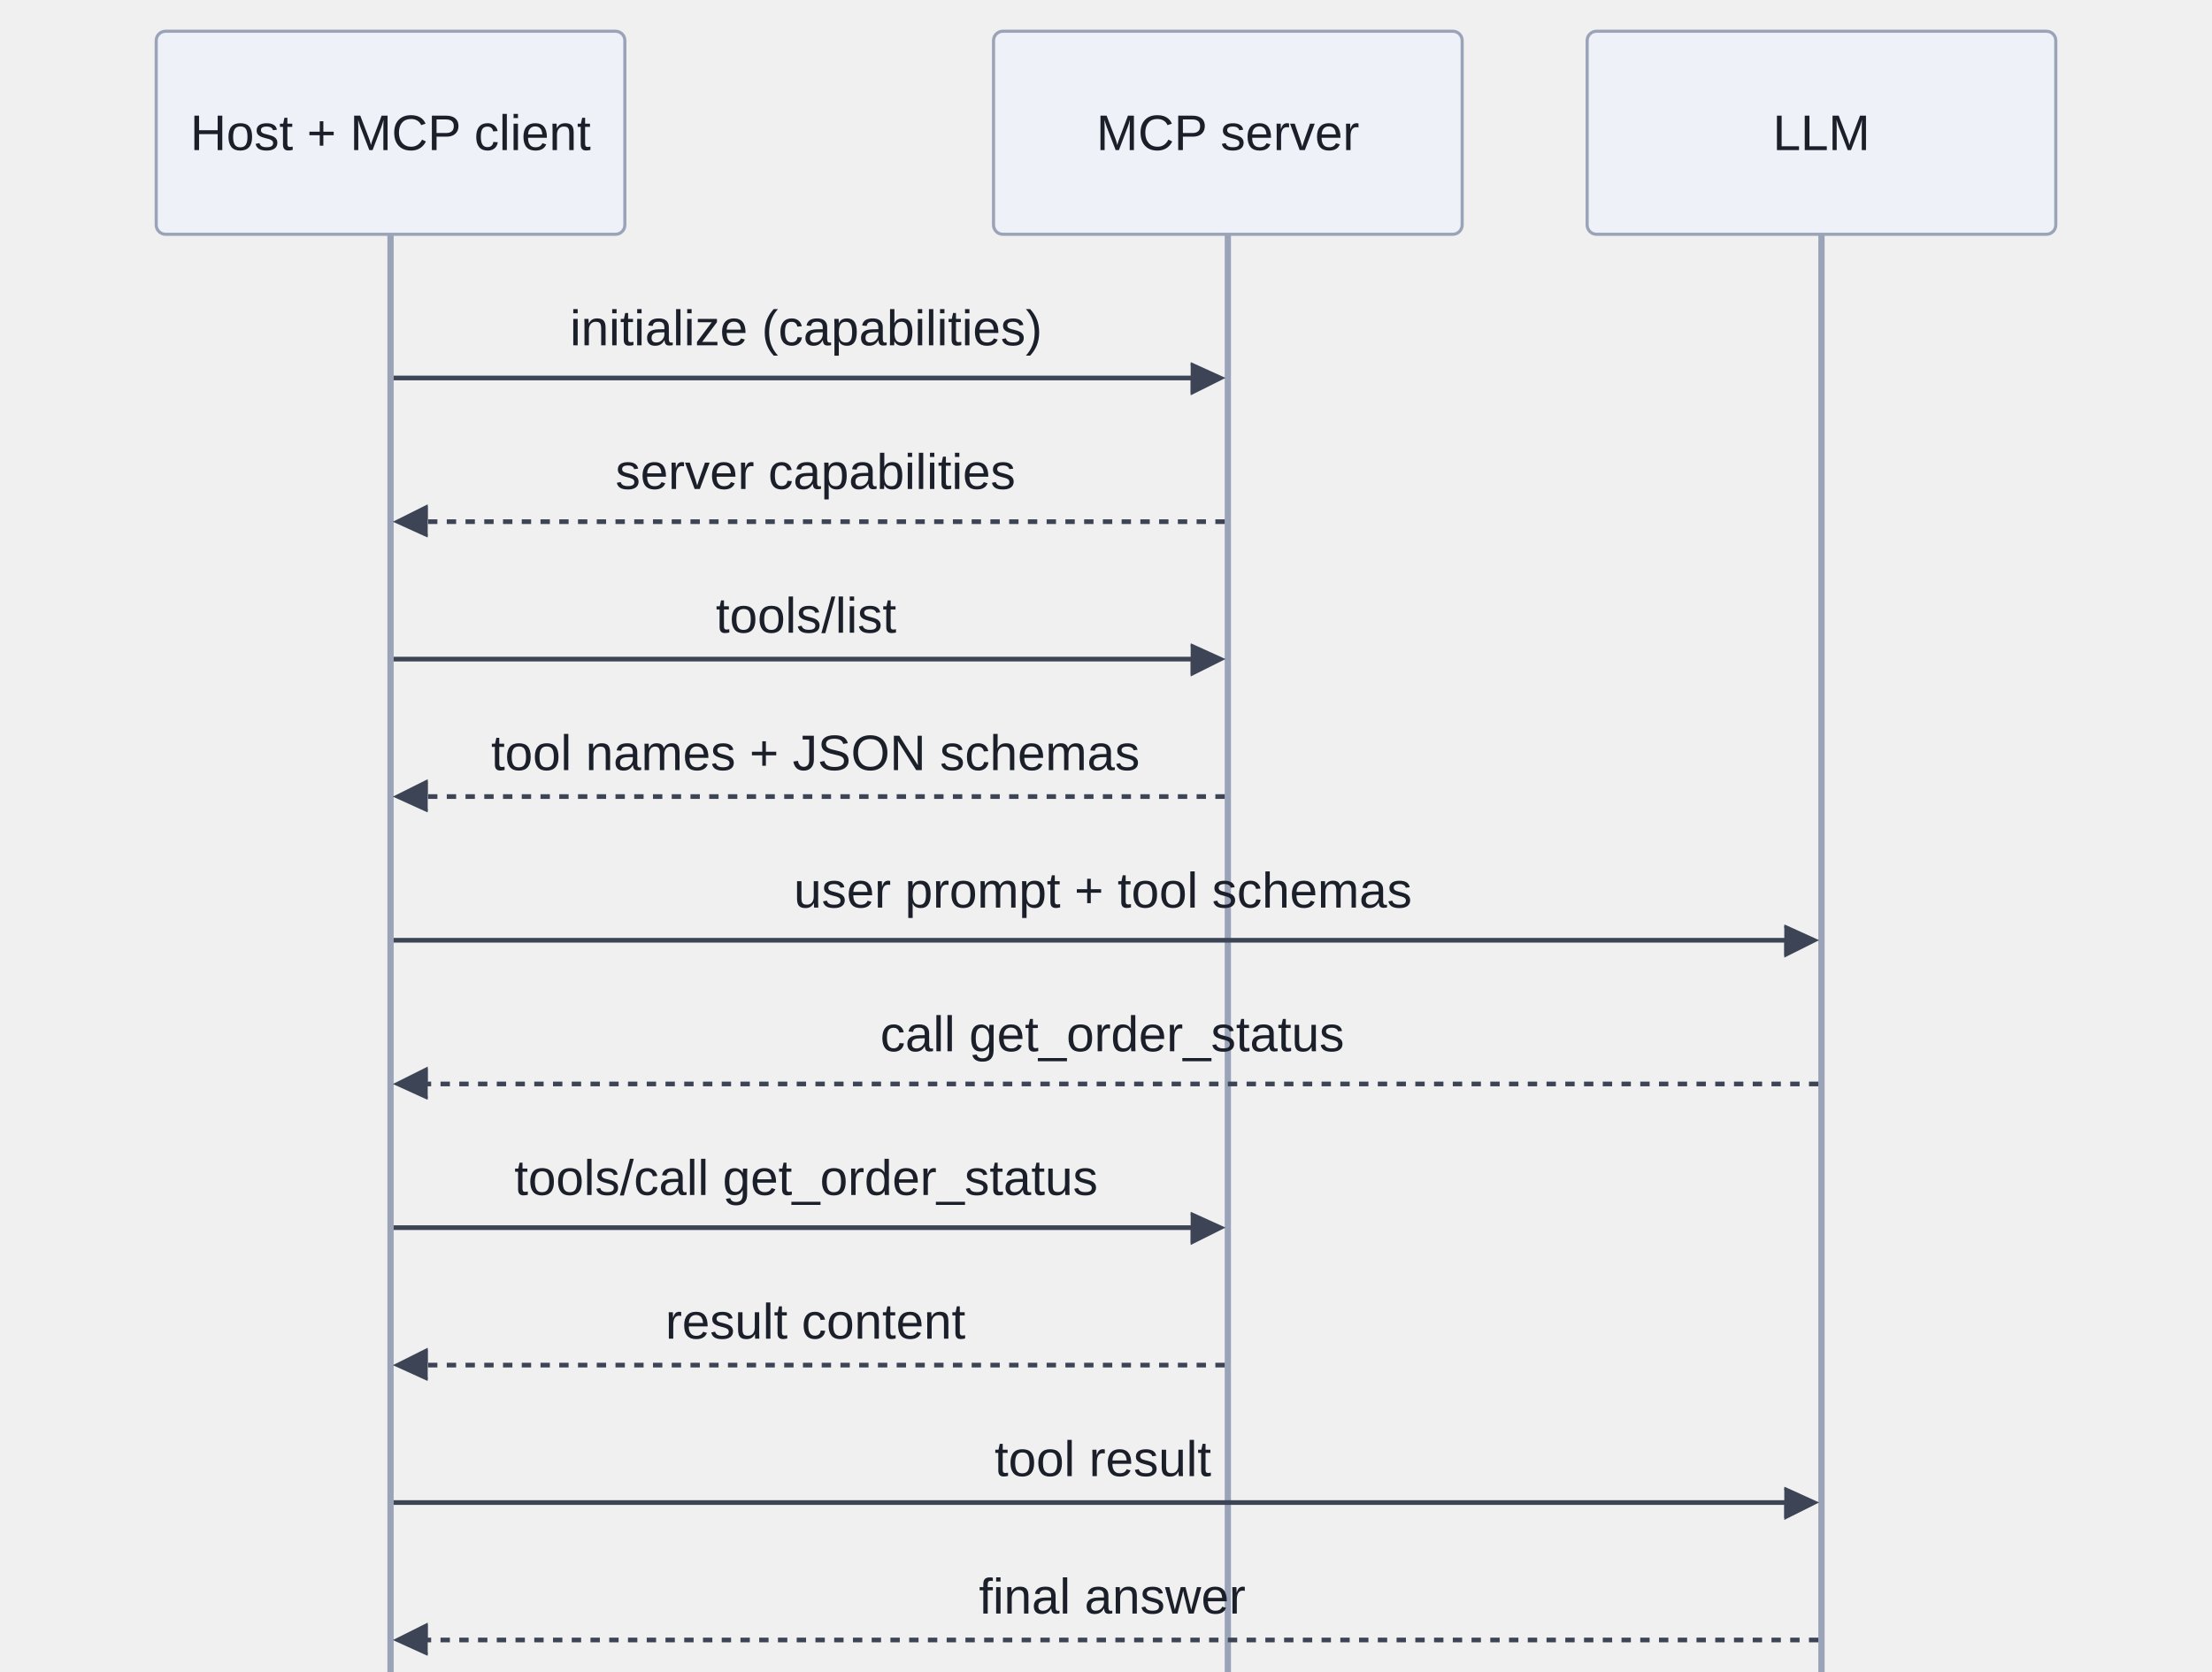
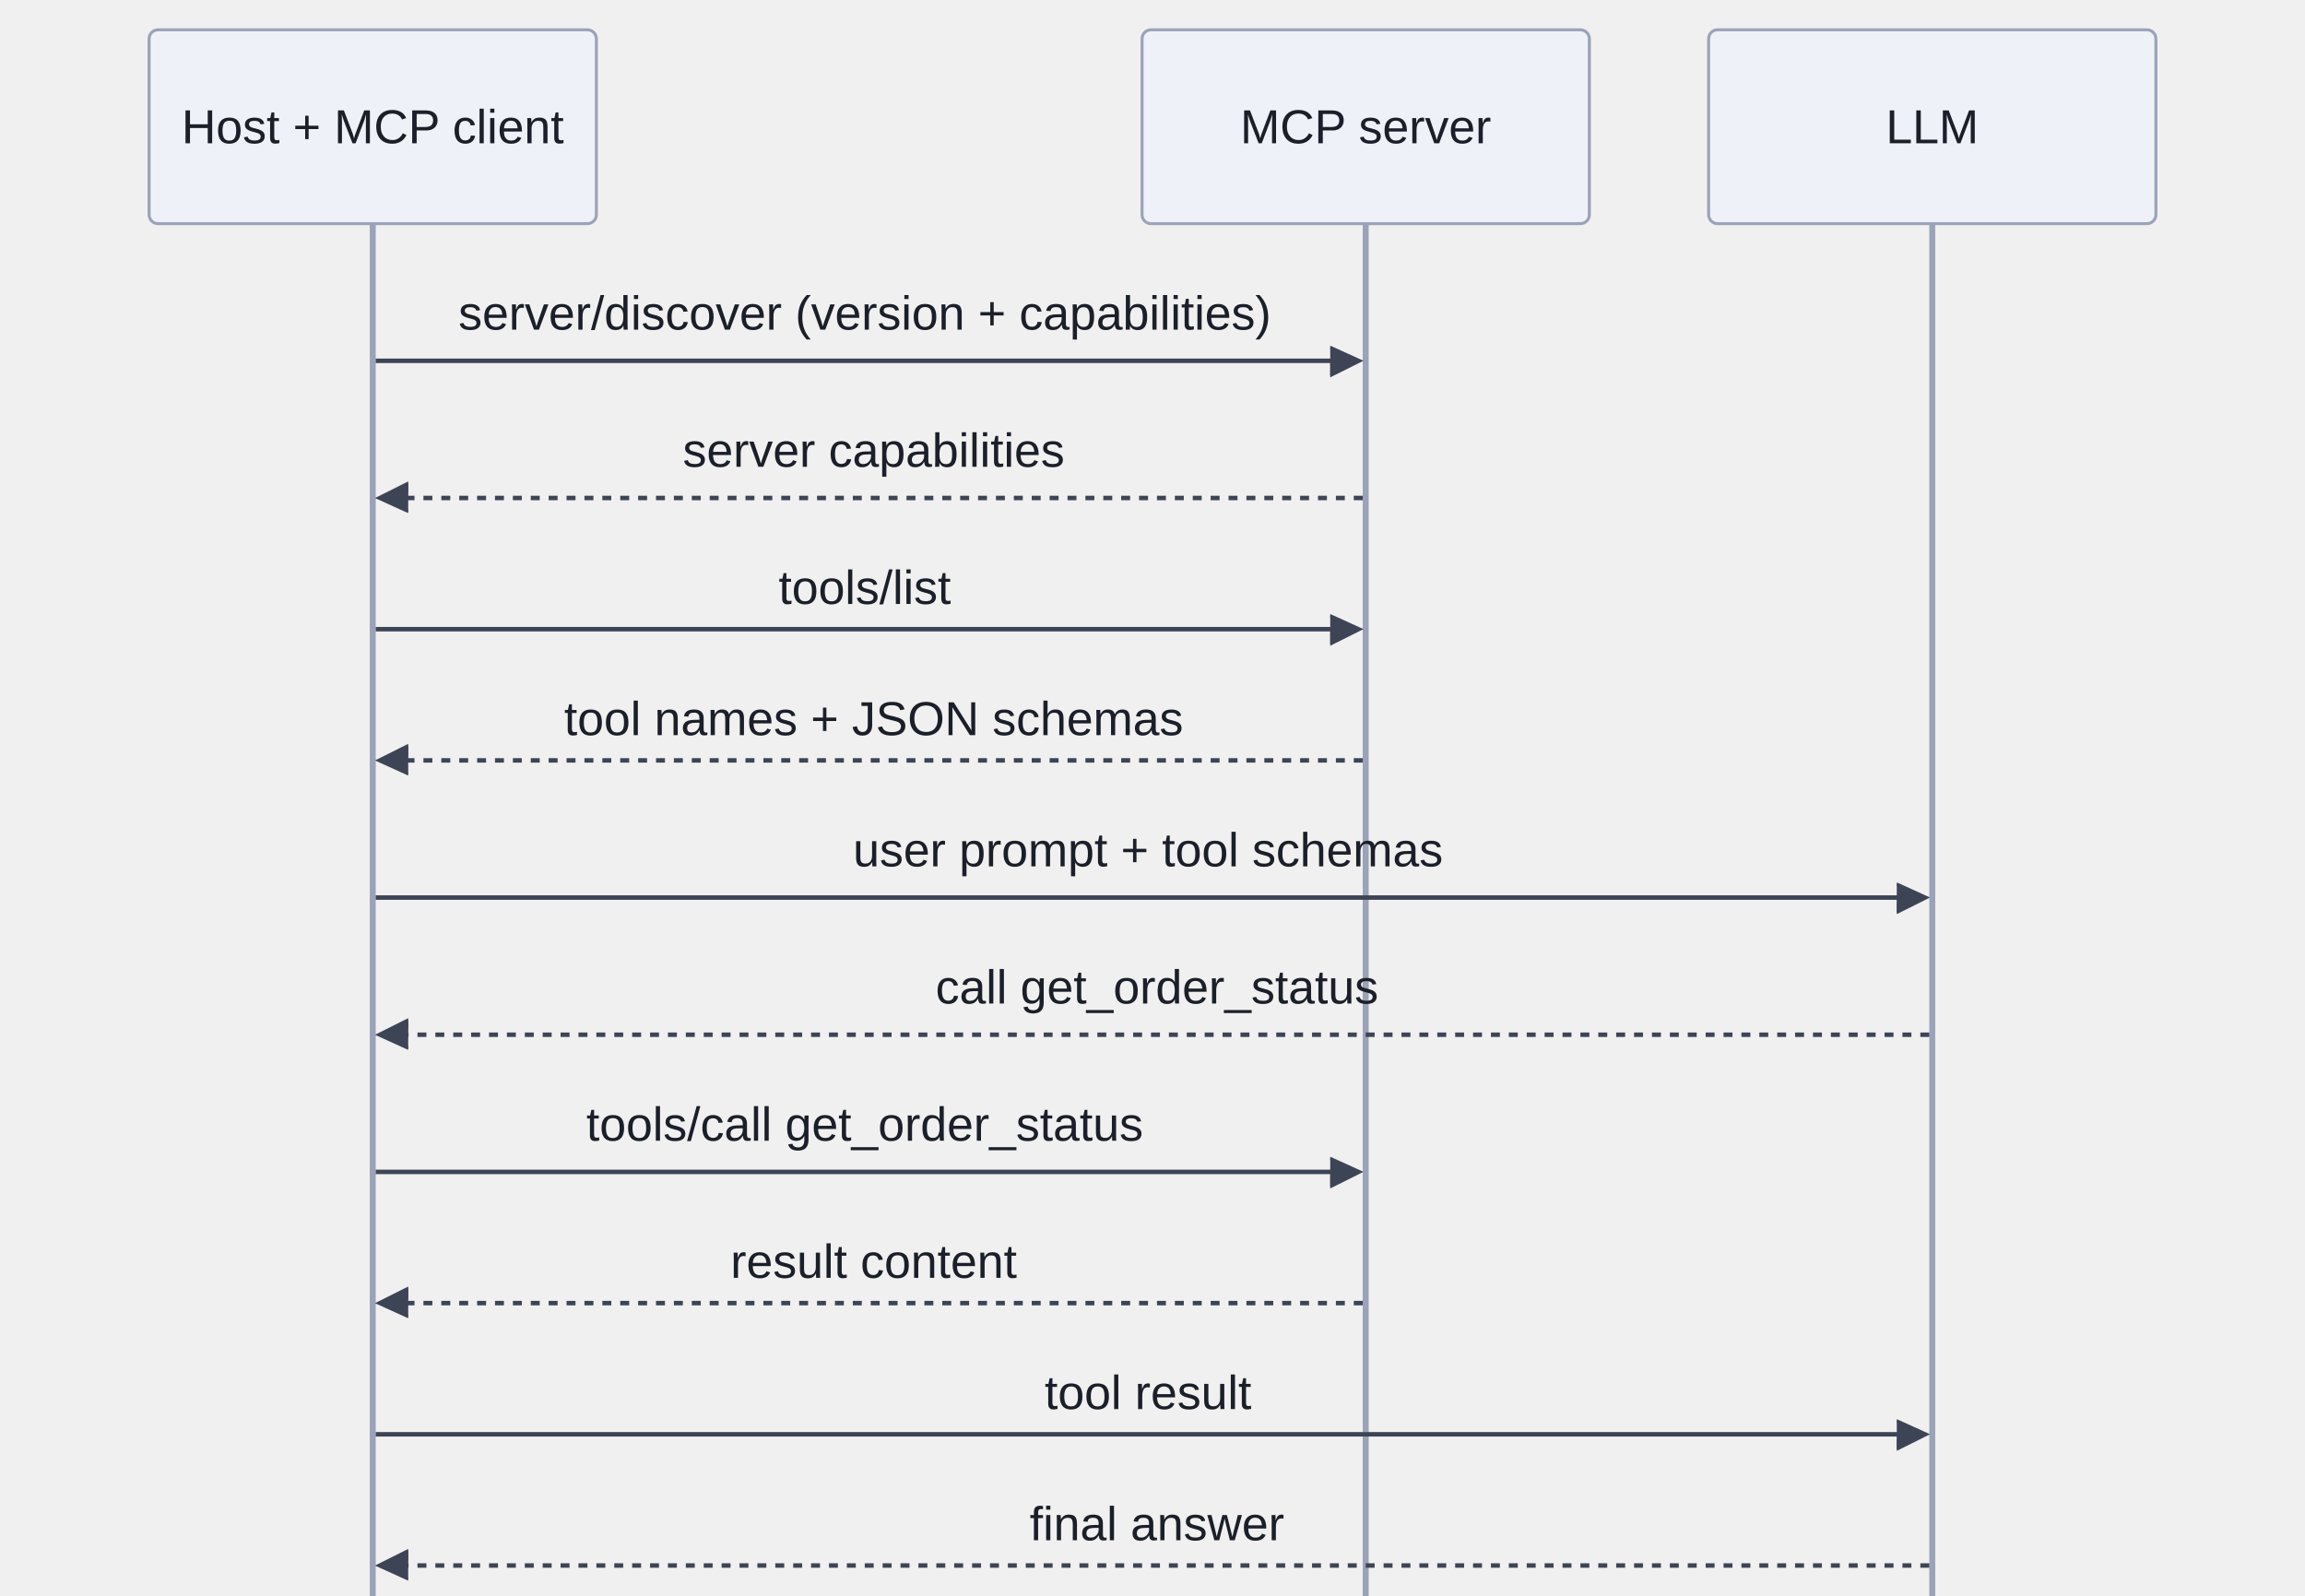
- <svg xmlns="http://www.w3.org/2000/svg" aria-hidden="true" focusable="false" id="dg-mcp-light" width="100%" style="max-width: 708px;" viewBox="-50 -10 708 535" role="graphics-document document" aria-roledescription="sequence">
+ <svg xmlns="http://www.w3.org/2000/svg" aria-hidden="true" focusable="false" id="dg-mcp-light" width="100%" style="max-width: 773px;" viewBox="-50 -10 773 535" role="graphics-document document" aria-roledescription="sequence">
  <g>
-     <line id="actor19" x1="533" y1="65" x2="533" y2="2000" class="actor-line 200" stroke-width="0.5px" stroke="#999" name="M" data-et="life-line" data-id="M" />
-     <g id="root-19" data-et="participant" data-type="participant" data-id="M">
-       <rect x="458" y="0" fill="#eaeaea" stroke="#666" width="150" height="65" name="M" rx="3" ry="3" class="actor actor-top" />
-       <text x="533" y="32.5" dominant-baseline="central" alignment-baseline="central" class="actor actor-box" style="text-anchor: middle; font-size: 16px; font-weight: 400;">
-         <tspan x="533" dy="0">LLM</tspan>
+     <line id="actor11" x1="598" y1="65" x2="598" y2="2000" class="actor-line 200" stroke-width="0.5px" stroke="#999" name="M" data-et="life-line" data-id="M" />
+     <g id="root-11" data-et="participant" data-type="participant" data-id="M">
+       <rect x="523" y="0" fill="#eaeaea" stroke="#666" width="150" height="65" name="M" rx="3" ry="3" class="actor actor-top" />
+       <text x="598" y="32.5" dominant-baseline="central" alignment-baseline="central" class="actor actor-box" style="text-anchor: middle; font-size: 16px; font-weight: 400;">
+         <tspan x="598" dy="0">LLM</tspan>
      </text>
    </g>
  </g>
  <g>
-     <line id="actor18" x1="343" y1="65" x2="343" y2="2000" class="actor-line 200" stroke-width="0.5px" stroke="#999" name="S" data-et="life-line" data-id="S" />
-     <g id="root-18" data-et="participant" data-type="participant" data-id="S">
-       <rect x="268" y="0" fill="#eaeaea" stroke="#666" width="150" height="65" name="S" rx="3" ry="3" class="actor actor-top" />
-       <text x="343" y="32.5" dominant-baseline="central" alignment-baseline="central" class="actor actor-box" style="text-anchor: middle; font-size: 16px; font-weight: 400;">
-         <tspan x="343" dy="0">MCP server</tspan>
+     <line id="actor10" x1="408" y1="65" x2="408" y2="2000" class="actor-line 200" stroke-width="0.5px" stroke="#999" name="S" data-et="life-line" data-id="S" />
+     <g id="root-10" data-et="participant" data-type="participant" data-id="S">
+       <rect x="333" y="0" fill="#eaeaea" stroke="#666" width="150" height="65" name="S" rx="3" ry="3" class="actor actor-top" />
+       <text x="408" y="32.5" dominant-baseline="central" alignment-baseline="central" class="actor actor-box" style="text-anchor: middle; font-size: 16px; font-weight: 400;">
+         <tspan x="408" dy="0">MCP server</tspan>
      </text>
    </g>
  </g>
  <g>
-     <line id="actor17" x1="75" y1="65" x2="75" y2="2000" class="actor-line 200" stroke-width="0.5px" stroke="#999" name="H" data-et="life-line" data-id="H" />
-     <g id="root-17" data-et="participant" data-type="participant" data-id="H">
+     <line id="actor9" x1="75" y1="65" x2="75" y2="2000" class="actor-line 200" stroke-width="0.5px" stroke="#999" name="H" data-et="life-line" data-id="H" />
+     <g id="root-9" data-et="participant" data-type="participant" data-id="H">
      <rect x="0" y="0" fill="#eaeaea" stroke="#666" width="150" height="65" name="H" rx="3" ry="3" class="actor actor-top" />
      <text x="75" y="32.5" dominant-baseline="central" alignment-baseline="central" class="actor actor-box" style="text-anchor: middle; font-size: 16px; font-weight: 400;">
        <tspan x="75" dy="0">Host + MCP client</tspan>
      </text>
    </g>
  </g>
  <style>#dg-mcp-light{font-family:Arial,Helvetica,'Liberation Sans',sans-serif;font-size:14px;fill:#1b1f29;}@keyframes edge-animation-frame{from{stroke-dashoffset:0;}}@keyframes dash{to{stroke-dashoffset:0;}}#dg-mcp-light .edge-animation-slow{stroke-dasharray:9,5!important;stroke-dashoffset:900;animation:dash 50s linear infinite;stroke-linecap:round;}#dg-mcp-light .edge-animation-fast{stroke-dasharray:9,5!important;stroke-dashoffset:900;animation:dash 20s linear infinite;stroke-linecap:round;}#dg-mcp-light .error-icon{fill:#f8f9fb;}#dg-mcp-light .error-text{fill:#1b1f29;stroke:#1b1f29;}#dg-mcp-light .edge-thickness-normal{stroke-width:1px;}#dg-mcp-light .edge-thickness-thick{stroke-width:3.5px;}#dg-mcp-light .edge-pattern-solid{stroke-dasharray:0;}#dg-mcp-light .edge-thickness-invisible{stroke-width:0;fill:none;}#dg-mcp-light .edge-pattern-dashed{stroke-dasharray:3;}#dg-mcp-light .edge-pattern-dotted{stroke-dasharray:2;}#dg-mcp-light .marker{fill:#5f687c;stroke:#5f687c;}#dg-mcp-light .marker.cross{stroke:#5f687c;}#dg-mcp-light svg{font-family:Arial,Helvetica,'Liberation Sans',sans-serif;font-size:14px;}#dg-mcp-light p{margin:0;}#dg-mcp-light .actor{stroke:#9aa3b8;fill:#eef1f7;stroke-width:1;}#dg-mcp-light rect.actor.outer-path[data-look="neo"]{filter:drop-shadow( 1px 2px 2px rgba(185,185,185,1));}#dg-mcp-light rect.note[data-look="neo"]{stroke:#d9c27a;fill:#fff6d6;filter:drop-shadow( 1px 2px 2px rgba(185,185,185,1));}#dg-mcp-light text.actor&gt;tspan{fill:#1b1f29;stroke:none;}#dg-mcp-light .actor-line{stroke:#9aa3b8;}#dg-mcp-light .innerArc{stroke-width:1.5;stroke-dasharray:none;}#dg-mcp-light .messageLine0{stroke-width:1.5;stroke-dasharray:none;stroke:#3d4455;}#dg-mcp-light .messageLine1{stroke-width:1.5;stroke-dasharray:2,2;stroke:#3d4455;}#dg-mcp-light [id$="-arrowhead"] path{fill:#3d4455;stroke:#3d4455;}#dg-mcp-light .sequenceNumber{fill:#ffffff;}#dg-mcp-light [id$="-sequencenumber"]{fill:#3d4455;}#dg-mcp-light [id$="-crosshead"] path{fill:#3d4455;stroke:#3d4455;}#dg-mcp-light .messageText{fill:#1b1f29;stroke:none;}#dg-mcp-light .labelBox{stroke:#9aa3b8;fill:#eef1f7;filter:none;}#dg-mcp-light .labelText,#dg-mcp-light .labelText&gt;tspan{fill:#1b1f29;stroke:none;}#dg-mcp-light .loopText,#dg-mcp-light .loopText&gt;tspan{fill:#1b1f29;stroke:none;}#dg-mcp-light .sectionTitle,#dg-mcp-light .sectionTitle&gt;tspan{fill:#1b1f29;stroke:none;}#dg-mcp-light .loopLine{stroke-width:2px;stroke-dasharray:2,2;stroke:#9aa3b8;fill:#9aa3b8;}#dg-mcp-light .note{stroke:#d9c27a;fill:#fff6d6;}#dg-mcp-light .noteText,#dg-mcp-light .noteText&gt;tspan{fill:#4a3f12;stroke:none;font-weight:normal;}#dg-mcp-light .activation0{fill:#e2e7f1;stroke:#9aa3b8;}#dg-mcp-light .activation1{fill:#e2e7f1;stroke:#9aa3b8;}#dg-mcp-light .activation2{fill:#e2e7f1;stroke:#9aa3b8;}#dg-mcp-light .actorPopupMenu{position:absolute;}#dg-mcp-light .actorPopupMenuPanel{position:absolute;fill:#eef1f7;box-shadow:0px 8px 16px 0px rgba(0,0,0,0.2);filter:drop-shadow(3px 5px 2px rgb(0 0 0 / 0.4));}#dg-mcp-light .actor-man circle,#dg-mcp-light line{fill:#eef1f7;stroke-width:2px;}#dg-mcp-light g rect.rect{filter:drop-shadow( 1px 2px 2px rgba(185,185,185,1));stroke:#9aa3b8;}#dg-mcp-light .node .neo-node{stroke:#9aa3b8;}#dg-mcp-light [data-look="neo"].node rect,#dg-mcp-light [data-look="neo"].cluster rect,#dg-mcp-light [data-look="neo"].node polygon{stroke:url(#dg-mcp-light-gradient);filter:drop-shadow( 1px 2px 2px rgba(185,185,185,1));}#dg-mcp-light [data-look="neo"].swimlane.cluster rect{filter:none;}#dg-mcp-light [data-look="neo"].node path{stroke:url(#dg-mcp-light-gradient);stroke-width:1px;}#dg-mcp-light [data-look="neo"].node .outer-path{filter:drop-shadow( 1px 2px 2px rgba(185,185,185,1));}#dg-mcp-light [data-look="neo"].node .neo-line path{stroke:#9aa3b8;filter:none;}#dg-mcp-light [data-look="neo"].node circle{stroke:url(#dg-mcp-light-gradient);filter:drop-shadow( 1px 2px 2px rgba(185,185,185,1));}#dg-mcp-light [data-look="neo"].node circle .state-start{fill:#000000;}#dg-mcp-light [data-look="neo"].icon-shape .icon{fill:url(#dg-mcp-light-gradient);filter:drop-shadow( 1px 2px 2px rgba(185,185,185,1));}#dg-mcp-light [data-look="neo"].icon-shape .icon-neo path{stroke:url(#dg-mcp-light-gradient);filter:drop-shadow( 1px 2px 2px rgba(185,185,185,1));}#dg-mcp-light :root{--mermaid-font-family:"trebuchet ms",verdana,arial,sans-serif;}</style>
  <g />
  <defs>
    <symbol id="dg-mcp-light-computer" width="24" height="24">
      <path transform="scale(.5)" d="M2 2v13h20v-13h-20zm18 11h-16v-9h16v9zm-10.228 6l.466-1h3.524l.467 1h-4.457zm14.228 3h-24l2-6h2.104l-1.33 4h18.45l-1.297-4h2.073l2 6zm-5-10h-14v-7h14v7z" />
    </symbol>
  </defs>
  <defs>
    <symbol id="dg-mcp-light-database" fill-rule="evenodd" clip-rule="evenodd">
      <path transform="scale(.5)" d="M12.258.001l.256.004.255.005.253.008.251.01.249.012.247.015.246.016.242.019.241.02.239.023.236.024.233.027.231.028.229.031.225.032.223.034.22.036.217.038.214.04.211.041.208.043.205.045.201.046.198.048.194.05.191.051.187.053.183.054.18.056.175.057.172.059.168.06.163.061.16.063.155.064.15.066.074.033.073.033.071.034.07.034.069.035.068.035.067.035.066.035.064.036.064.036.062.036.06.036.06.037.058.037.058.037.055.038.055.038.053.038.052.038.051.039.05.039.048.039.047.039.045.04.044.04.043.04.041.04.04.041.039.041.037.041.036.041.034.041.033.042.032.042.03.042.029.042.027.042.026.043.024.043.023.043.021.043.02.043.018.044.017.043.015.044.013.044.012.044.011.045.009.044.007.045.006.045.004.045.002.045.001.045v17l-.001.045-.002.045-.004.045-.006.045-.007.045-.009.044-.011.045-.012.044-.013.044-.015.044-.017.043-.018.044-.02.043-.021.043-.023.043-.024.043-.026.043-.027.042-.029.042-.03.042-.032.042-.033.042-.034.041-.036.041-.037.041-.039.041-.04.041-.041.04-.043.04-.044.04-.045.04-.047.039-.048.039-.05.039-.051.039-.052.038-.053.038-.055.038-.055.038-.058.037-.058.037-.06.037-.06.036-.062.036-.064.036-.064.036-.066.035-.067.035-.068.035-.069.035-.07.034-.071.034-.073.033-.074.033-.15.066-.155.064-.16.063-.163.061-.168.06-.172.059-.175.057-.18.056-.183.054-.187.053-.191.051-.194.05-.198.048-.201.046-.205.045-.208.043-.211.041-.214.04-.217.038-.22.036-.223.034-.225.032-.229.031-.231.028-.233.027-.236.024-.239.023-.241.02-.242.019-.246.016-.247.015-.249.012-.251.01-.253.008-.255.005-.256.004-.258.001-.258-.001-.256-.004-.255-.005-.253-.008-.251-.01-.249-.012-.247-.015-.245-.016-.243-.019-.241-.02-.238-.023-.236-.024-.234-.027-.231-.028-.228-.031-.226-.032-.223-.034-.22-.036-.217-.038-.214-.04-.211-.041-.208-.043-.204-.045-.201-.046-.198-.048-.195-.05-.19-.051-.187-.053-.184-.054-.179-.056-.176-.057-.172-.059-.167-.06-.164-.061-.159-.063-.155-.064-.151-.066-.074-.033-.072-.033-.072-.034-.07-.034-.069-.035-.068-.035-.067-.035-.066-.035-.064-.036-.063-.036-.062-.036-.061-.036-.06-.037-.058-.037-.057-.037-.056-.038-.055-.038-.053-.038-.052-.038-.051-.039-.049-.039-.049-.039-.046-.039-.046-.04-.044-.04-.043-.04-.041-.04-.04-.041-.039-.041-.037-.041-.036-.041-.034-.041-.033-.042-.032-.042-.03-.042-.029-.042-.027-.042-.026-.043-.024-.043-.023-.043-.021-.043-.02-.043-.018-.044-.017-.043-.015-.044-.013-.044-.012-.044-.011-.045-.009-.044-.007-.045-.006-.045-.004-.045-.002-.045-.001-.045v-17l.001-.045.002-.045.004-.045.006-.045.007-.045.009-.044.011-.045.012-.044.013-.044.015-.044.017-.043.018-.044.02-.043.021-.043.023-.043.024-.043.026-.043.027-.042.029-.042.03-.042.032-.042.033-.042.034-.041.036-.041.037-.041.039-.041.04-.041.041-.04.043-.04.044-.04.046-.04.046-.039.049-.039.049-.039.051-.039.052-.038.053-.038.055-.038.056-.038.057-.037.058-.037.06-.037.061-.036.062-.036.063-.036.064-.036.066-.035.067-.035.068-.035.069-.035.07-.034.072-.034.072-.033.074-.033.151-.066.155-.064.159-.063.164-.061.167-.06.172-.059.176-.057.179-.056.184-.054.187-.053.19-.051.195-.05.198-.048.201-.046.204-.045.208-.043.211-.041.214-.04.217-.038.22-.036.223-.034.226-.032.228-.031.231-.028.234-.027.236-.024.238-.023.241-.02.243-.019.245-.016.247-.015.249-.012.251-.01.253-.008.255-.005.256-.004.258-.001.258.001zm-9.258 20.499v.01l.001.021.003.021.004.022.005.021.006.022.007.022.009.023.01.022.011.023.012.023.013.023.015.023.016.024.017.023.018.024.019.024.021.024.022.025.023.024.024.025.052.049.056.05.061.051.066.051.07.051.075.051.079.052.084.052.088.052.092.052.097.052.102.051.105.052.11.052.114.051.119.051.123.051.127.05.131.05.135.05.139.048.144.049.147.047.152.047.155.047.16.045.163.045.167.043.171.043.176.041.178.041.183.039.187.039.19.037.194.035.197.035.202.033.204.031.209.03.212.029.216.027.219.025.222.024.226.021.23.02.233.018.236.016.24.015.243.012.246.01.249.008.253.005.256.004.259.001.26-.001.257-.004.254-.005.25-.008.247-.011.244-.012.241-.014.237-.016.233-.018.231-.021.226-.021.224-.024.22-.026.216-.027.212-.028.21-.031.205-.031.202-.034.198-.034.194-.036.191-.037.187-.039.183-.04.179-.04.175-.042.172-.043.168-.044.163-.045.16-.046.155-.046.152-.047.148-.048.143-.049.139-.049.136-.05.131-.05.126-.05.123-.051.118-.052.114-.051.11-.052.106-.052.101-.052.096-.052.092-.052.088-.053.083-.051.079-.052.074-.052.07-.051.065-.051.06-.051.056-.05.051-.05.023-.024.023-.025.021-.024.02-.024.019-.024.018-.024.017-.024.015-.023.014-.024.013-.023.012-.023.01-.023.01-.022.008-.022.006-.022.006-.022.004-.022.004-.021.001-.021.001-.021v-4.127l-.077.055-.08.053-.083.054-.085.053-.087.052-.09.052-.093.051-.095.05-.097.05-.1.049-.102.049-.105.048-.106.047-.109.047-.111.046-.114.045-.115.045-.118.044-.12.043-.122.042-.124.042-.126.041-.128.04-.13.04-.132.038-.134.038-.135.037-.138.037-.139.035-.142.035-.143.034-.144.033-.147.032-.148.031-.15.03-.151.03-.153.029-.154.027-.156.027-.158.026-.159.025-.161.024-.162.023-.163.022-.165.021-.166.02-.167.019-.169.018-.169.017-.171.016-.173.015-.173.014-.175.013-.175.012-.177.011-.178.01-.179.008-.179.008-.181.006-.182.005-.182.004-.184.003-.184.002h-.37l-.184-.002-.184-.003-.182-.004-.182-.005-.181-.006-.179-.008-.179-.008-.178-.01-.176-.011-.176-.012-.175-.013-.173-.014-.172-.015-.171-.016-.17-.017-.169-.018-.167-.019-.166-.02-.165-.021-.163-.022-.162-.023-.161-.024-.159-.025-.157-.026-.156-.027-.155-.027-.153-.029-.151-.03-.15-.03-.148-.031-.146-.032-.145-.033-.143-.034-.141-.035-.14-.035-.137-.037-.136-.037-.134-.038-.132-.038-.13-.04-.128-.04-.126-.041-.124-.042-.122-.042-.12-.044-.117-.043-.116-.045-.113-.045-.112-.046-.109-.047-.106-.047-.105-.048-.102-.049-.1-.049-.097-.05-.095-.05-.093-.052-.09-.051-.087-.052-.085-.053-.083-.054-.08-.054-.077-.054v4.127zm0-5.654v.011l.001.021.003.021.004.021.005.022.006.022.007.022.009.022.01.022.011.023.012.023.013.023.015.024.016.023.017.024.018.024.019.024.021.024.022.024.023.025.024.024.052.05.056.05.061.05.066.051.07.051.075.052.079.051.084.052.088.052.092.052.097.052.102.052.105.052.11.051.114.051.119.052.123.05.127.051.131.05.135.049.139.049.144.048.147.048.152.047.155.046.16.045.163.045.167.044.171.042.176.042.178.04.183.04.187.038.19.037.194.036.197.034.202.033.204.032.209.03.212.028.216.027.219.025.222.024.226.022.23.02.233.018.236.016.24.014.243.012.246.01.249.008.253.006.256.003.259.001.26-.001.257-.003.254-.006.25-.008.247-.01.244-.012.241-.015.237-.016.233-.018.231-.02.226-.022.224-.024.22-.025.216-.027.212-.029.21-.03.205-.032.202-.033.198-.035.194-.036.191-.037.187-.039.183-.039.179-.041.175-.042.172-.043.168-.044.163-.045.16-.045.155-.047.152-.047.148-.048.143-.048.139-.05.136-.049.131-.05.126-.051.123-.051.118-.051.114-.052.11-.052.106-.052.101-.052.096-.052.092-.052.088-.052.083-.052.079-.052.074-.051.07-.052.065-.051.06-.05.056-.051.051-.049.023-.025.023-.024.021-.025.02-.024.019-.024.018-.024.017-.024.015-.023.014-.023.013-.024.012-.022.01-.023.01-.023.008-.022.006-.022.006-.022.004-.021.004-.022.001-.021.001-.021v-4.139l-.077.054-.08.054-.083.054-.085.052-.087.053-.09.051-.093.051-.095.051-.097.05-.1.049-.102.049-.105.048-.106.047-.109.047-.111.046-.114.045-.115.044-.118.044-.12.044-.122.042-.124.042-.126.041-.128.04-.13.039-.132.039-.134.038-.135.037-.138.036-.139.036-.142.035-.143.033-.144.033-.147.033-.148.031-.15.03-.151.03-.153.028-.154.028-.156.027-.158.026-.159.025-.161.024-.162.023-.163.022-.165.021-.166.02-.167.019-.169.018-.169.017-.171.016-.173.015-.173.014-.175.013-.175.012-.177.011-.178.009-.179.009-.179.007-.181.007-.182.005-.182.004-.184.003-.184.002h-.37l-.184-.002-.184-.003-.182-.004-.182-.005-.181-.007-.179-.007-.179-.009-.178-.009-.176-.011-.176-.012-.175-.013-.173-.014-.172-.015-.171-.016-.17-.017-.169-.018-.167-.019-.166-.02-.165-.021-.163-.022-.162-.023-.161-.024-.159-.025-.157-.026-.156-.027-.155-.028-.153-.028-.151-.03-.15-.03-.148-.031-.146-.033-.145-.033-.143-.033-.141-.035-.14-.036-.137-.036-.136-.037-.134-.038-.132-.039-.13-.039-.128-.04-.126-.041-.124-.042-.122-.043-.12-.043-.117-.044-.116-.044-.113-.046-.112-.046-.109-.046-.106-.047-.105-.048-.102-.049-.1-.049-.097-.05-.095-.051-.093-.051-.09-.051-.087-.053-.085-.052-.083-.054-.08-.054-.077-.054v4.139zm0-5.666v.011l.001.02.003.022.004.021.005.022.006.021.007.022.009.023.01.022.011.023.012.023.013.023.015.023.016.024.017.024.018.023.019.024.021.025.022.024.023.024.024.025.052.05.056.05.061.05.066.051.07.051.075.052.079.051.084.052.088.052.092.052.097.052.102.052.105.051.11.052.114.051.119.051.123.051.127.05.131.05.135.05.139.049.144.048.147.048.152.047.155.046.16.045.163.045.167.043.171.043.176.042.178.04.183.04.187.038.19.037.194.036.197.034.202.033.204.032.209.03.212.028.216.027.219.025.222.024.226.021.23.02.233.018.236.017.24.014.243.012.246.01.249.008.253.006.256.003.259.001.26-.001.257-.003.254-.006.25-.008.247-.01.244-.013.241-.014.237-.016.233-.018.231-.02.226-.022.224-.024.22-.025.216-.027.212-.029.21-.03.205-.032.202-.033.198-.035.194-.036.191-.037.187-.039.183-.039.179-.041.175-.042.172-.043.168-.044.163-.045.16-.045.155-.047.152-.047.148-.048.143-.049.139-.049.136-.049.131-.051.126-.05.123-.051.118-.052.114-.051.11-.052.106-.052.101-.052.096-.052.092-.052.088-.052.083-.052.079-.052.074-.052.07-.051.065-.051.06-.051.056-.05.051-.049.023-.025.023-.025.021-.024.02-.024.019-.024.018-.024.017-.024.015-.023.014-.024.013-.023.012-.023.01-.022.01-.023.008-.022.006-.022.006-.022.004-.022.004-.021.001-.021.001-.021v-4.153l-.077.054-.08.054-.083.053-.085.053-.087.053-.09.051-.093.051-.095.051-.097.05-.1.049-.102.048-.105.048-.106.048-.109.046-.111.046-.114.046-.115.044-.118.044-.12.043-.122.043-.124.042-.126.041-.128.04-.13.039-.132.039-.134.038-.135.037-.138.036-.139.036-.142.034-.143.034-.144.033-.147.032-.148.032-.15.03-.151.03-.153.028-.154.028-.156.027-.158.026-.159.024-.161.024-.162.023-.163.023-.165.021-.166.02-.167.019-.169.018-.169.017-.171.016-.173.015-.173.014-.175.013-.175.012-.177.01-.178.01-.179.009-.179.007-.181.006-.182.006-.182.004-.184.003-.184.001-.185.001-.185-.001-.184-.001-.184-.003-.182-.004-.182-.006-.181-.006-.179-.007-.179-.009-.178-.01-.176-.01-.176-.012-.175-.013-.173-.014-.172-.015-.171-.016-.17-.017-.169-.018-.167-.019-.166-.02-.165-.021-.163-.023-.162-.023-.161-.024-.159-.024-.157-.026-.156-.027-.155-.028-.153-.028-.151-.03-.15-.03-.148-.032-.146-.032-.145-.033-.143-.034-.141-.034-.14-.036-.137-.036-.136-.037-.134-.038-.132-.039-.13-.039-.128-.041-.126-.041-.124-.041-.122-.043-.12-.043-.117-.044-.116-.044-.113-.046-.112-.046-.109-.046-.106-.048-.105-.048-.102-.048-.1-.05-.097-.049-.095-.051-.093-.051-.09-.052-.087-.052-.085-.053-.083-.053-.08-.054-.077-.054v4.153zm8.74-8.179l-.257.004-.254.005-.25.008-.247.011-.244.012-.241.014-.237.016-.233.018-.231.021-.226.022-.224.023-.22.026-.216.027-.212.028-.21.031-.205.032-.202.033-.198.034-.194.036-.191.038-.187.038-.183.04-.179.041-.175.042-.172.043-.168.043-.163.045-.16.046-.155.046-.152.048-.148.048-.143.048-.139.049-.136.05-.131.05-.126.051-.123.051-.118.051-.114.052-.11.052-.106.052-.101.052-.096.052-.092.052-.088.052-.083.052-.079.052-.074.051-.07.052-.065.051-.06.05-.056.05-.051.05-.023.025-.023.024-.021.024-.02.025-.019.024-.018.024-.017.023-.015.024-.014.023-.013.023-.012.023-.01.023-.01.022-.008.022-.006.023-.006.021-.004.022-.004.021-.001.021-.001.021.001.021.001.021.004.021.004.022.006.021.006.023.008.022.01.022.01.023.012.023.013.023.014.023.015.024.017.023.018.024.019.024.02.025.021.024.023.024.023.025.051.05.056.05.06.05.065.051.07.052.074.051.079.052.083.052.088.052.092.052.096.052.101.052.106.052.11.052.114.052.118.051.123.051.126.051.131.05.136.05.139.049.143.048.148.048.152.048.155.046.16.046.163.045.168.043.172.043.175.042.179.041.183.04.187.038.191.038.194.036.198.034.202.033.205.032.21.031.212.028.216.027.22.026.224.023.226.022.231.021.233.018.237.016.241.014.244.012.247.011.25.008.254.005.257.004.26.001.26-.001.257-.004.254-.005.25-.008.247-.011.244-.012.241-.014.237-.016.233-.018.231-.021.226-.022.224-.023.22-.026.216-.027.212-.028.21-.031.205-.032.202-.033.198-.034.194-.036.191-.038.187-.038.183-.04.179-.041.175-.042.172-.043.168-.043.163-.045.16-.046.155-.046.152-.048.148-.048.143-.048.139-.049.136-.05.131-.05.126-.051.123-.051.118-.051.114-.052.11-.052.106-.052.101-.052.096-.052.092-.052.088-.052.083-.052.079-.052.074-.051.07-.052.065-.051.06-.05.056-.05.051-.05.023-.025.023-.024.021-.024.02-.025.019-.024.018-.024.017-.023.015-.024.014-.023.013-.023.012-.023.01-.023.01-.022.008-.022.006-.023.006-.021.004-.022.004-.021.001-.021.001-.021-.001-.021-.001-.021-.004-.021-.004-.022-.006-.021-.006-.023-.008-.022-.01-.022-.01-.023-.012-.023-.013-.023-.014-.023-.015-.024-.017-.023-.018-.024-.019-.024-.02-.025-.021-.024-.023-.024-.023-.025-.051-.05-.056-.05-.06-.05-.065-.051-.07-.052-.074-.051-.079-.052-.083-.052-.088-.052-.092-.052-.096-.052-.101-.052-.106-.052-.11-.052-.114-.052-.118-.051-.123-.051-.126-.051-.131-.05-.136-.05-.139-.049-.143-.048-.148-.048-.152-.048-.155-.046-.16-.046-.163-.045-.168-.043-.172-.043-.175-.042-.179-.041-.183-.04-.187-.038-.191-.038-.194-.036-.198-.034-.202-.033-.205-.032-.21-.031-.212-.028-.216-.027-.22-.026-.224-.023-.226-.022-.231-.021-.233-.018-.237-.016-.241-.014-.244-.012-.247-.011-.25-.008-.254-.005-.257-.004-.26-.001-.26.001z" />
    </symbol>
  </defs>
  <defs>
    <symbol id="dg-mcp-light-clock" width="24" height="24">
      <path transform="scale(.5)" d="M12 2c5.514 0 10 4.486 10 10s-4.486 10-10 10-10-4.486-10-10 4.486-10 10-10zm0-2c-6.627 0-12 5.373-12 12s5.373 12 12 12 12-5.373 12-12-5.373-12-12-12zm5.848 12.459c.202.038.202.333.001.372-1.907.361-6.045 1.111-6.547 1.111-.719 0-1.301-.582-1.301-1.301 0-.512.77-5.447 1.125-7.445.034-.192.312-.181.343.014l.985 6.238 5.394 1.011z" />
    </symbol>
  </defs>
  <defs>
    <marker id="dg-mcp-light-arrowhead" refX="7.9" refY="5" markerUnits="userSpaceOnUse" markerWidth="12" markerHeight="12" orient="auto-start-reverse">
      <path d="M -1 0 L 10 5 L 0 10 z" />
    </marker>
  </defs>
  <defs>
    <marker id="dg-mcp-light-crosshead" markerWidth="15" markerHeight="8" orient="auto" refX="4" refY="4.5">
      <path fill="none" stroke="#000000" stroke-width="1pt" d="M 1,2 L 6,7 M 6,2 L 1,7" style="stroke-dasharray: 0, 0;" />
    </marker>
  </defs>
  <defs>
    <marker id="dg-mcp-light-filled-head" refX="15.5" refY="7" markerWidth="20" markerHeight="28" orient="auto">
      <path d="M 18,7 L9,13 L14,7 L9,1 Z" />
    </marker>
  </defs>
  <defs>
    <marker id="dg-mcp-light-sequencenumber" refX="15" refY="15" markerWidth="60" markerHeight="40" orient="auto">
      <circle cx="15" cy="15" r="6" />
    </marker>
  </defs>
  <defs>
    <marker id="dg-mcp-light-solidTopArrowHead" refX="7.9" refY="7.25" markerUnits="userSpaceOnUse" markerWidth="12" markerHeight="12" orient="auto-start-reverse">
      <path d="M 0 0 L 10 8 L 0 8 z" />
    </marker>
  </defs>
  <defs>
    <marker id="dg-mcp-light-solidBottomArrowHead" refX="7.9" refY="0.75" markerUnits="userSpaceOnUse" markerWidth="12" markerHeight="12" orient="auto-start-reverse">
      <path d="M 0 0 L 10 0 L 0 8 z" />
    </marker>
  </defs>
  <defs>
    <marker id="dg-mcp-light-stickTopArrowHead" refX="7.5" refY="7" markerUnits="userSpaceOnUse" markerWidth="12" markerHeight="12" orient="auto-start-reverse">
      <path d="M 0 0 L 7 7" stroke="black" stroke-width="1.5" fill="none" />
    </marker>
  </defs>
  <defs>
    <marker id="dg-mcp-light-stickBottomArrowHead" refX="7.5" refY="0" markerUnits="userSpaceOnUse" markerWidth="12" markerHeight="12" orient="auto-start-reverse">
      <path d="M 0 7 L 7 0" stroke="black" stroke-width="1.5" fill="none" />
    </marker>
  </defs>
-   <text x="208" y="80" text-anchor="middle" dominant-baseline="middle" alignment-baseline="middle" class="messageText" dy="1em" style="font-size: 16px; font-weight: 400;">initialize (capabilities)</text>
-   <line x1="76" y1="111" x2="339" y2="111" class="messageLine0" data-et="message" data-id="i0" data-from="H" data-to="S" stroke-width="2" stroke="none" marker-end="url(#dg-mcp-light-arrowhead)" style="fill: none;" />
-   <text x="211" y="126" text-anchor="middle" dominant-baseline="middle" alignment-baseline="middle" class="messageText" dy="1em" style="font-size: 16px; font-weight: 400;">server capabilities</text>
-   <line x1="342" y1="157" x2="79" y2="157" class="messageLine1" data-et="message" data-id="i1" data-from="S" data-to="H" stroke-width="2" stroke="none" marker-end="url(#dg-mcp-light-arrowhead)" style="stroke-dasharray: 3, 3; fill: none;" />
-   <text x="208" y="172" text-anchor="middle" dominant-baseline="middle" alignment-baseline="middle" class="messageText" dy="1em" style="font-size: 16px; font-weight: 400;">tools/list</text>
-   <line x1="76" y1="201" x2="339" y2="201" class="messageLine0" data-et="message" data-id="i2" data-from="H" data-to="S" stroke-width="2" stroke="none" marker-end="url(#dg-mcp-light-arrowhead)" style="fill: none;" />
-   <text x="211" y="216" text-anchor="middle" dominant-baseline="middle" alignment-baseline="middle" class="messageText" dy="1em" style="font-size: 16px; font-weight: 400;">tool names + JSON schemas</text>
-   <line x1="342" y1="245" x2="79" y2="245" class="messageLine1" data-et="message" data-id="i3" data-from="S" data-to="H" stroke-width="2" stroke="none" marker-end="url(#dg-mcp-light-arrowhead)" style="stroke-dasharray: 3, 3; fill: none;" />
-   <text x="303" y="260" text-anchor="middle" dominant-baseline="middle" alignment-baseline="middle" class="messageText" dy="1em" style="font-size: 16px; font-weight: 400;">user prompt + tool schemas</text>
-   <line x1="76" y1="291" x2="529" y2="291" class="messageLine0" data-et="message" data-id="i4" data-from="H" data-to="M" stroke-width="2" stroke="none" marker-end="url(#dg-mcp-light-arrowhead)" style="fill: none;" />
-   <text x="306" y="306" text-anchor="middle" dominant-baseline="middle" alignment-baseline="middle" class="messageText" dy="1em" style="font-size: 16px; font-weight: 400;">call get_order_status</text>
-   <line x1="532" y1="337" x2="79" y2="337" class="messageLine1" data-et="message" data-id="i5" data-from="M" data-to="H" stroke-width="2" stroke="none" marker-end="url(#dg-mcp-light-arrowhead)" style="stroke-dasharray: 3, 3; fill: none;" />
-   <text x="208" y="352" text-anchor="middle" dominant-baseline="middle" alignment-baseline="middle" class="messageText" dy="1em" style="font-size: 16px; font-weight: 400;">tools/call get_order_status</text>
-   <line x1="76" y1="383" x2="339" y2="383" class="messageLine0" data-et="message" data-id="i6" data-from="H" data-to="S" stroke-width="2" stroke="none" marker-end="url(#dg-mcp-light-arrowhead)" style="fill: none;" />
-   <text x="211" y="398" text-anchor="middle" dominant-baseline="middle" alignment-baseline="middle" class="messageText" dy="1em" style="font-size: 16px; font-weight: 400;">result content</text>
-   <line x1="342" y1="427" x2="79" y2="427" class="messageLine1" data-et="message" data-id="i7" data-from="S" data-to="H" stroke-width="2" stroke="none" marker-end="url(#dg-mcp-light-arrowhead)" style="stroke-dasharray: 3, 3; fill: none;" />
-   <text x="303" y="442" text-anchor="middle" dominant-baseline="middle" alignment-baseline="middle" class="messageText" dy="1em" style="font-size: 16px; font-weight: 400;">tool result</text>
-   <line x1="76" y1="471" x2="529" y2="471" class="messageLine0" data-et="message" data-id="i8" data-from="H" data-to="M" stroke-width="2" stroke="none" marker-end="url(#dg-mcp-light-arrowhead)" style="fill: none;" />
-   <text x="306" y="486" text-anchor="middle" dominant-baseline="middle" alignment-baseline="middle" class="messageText" dy="1em" style="font-size: 16px; font-weight: 400;">final answer</text>
-   <line x1="532" y1="515" x2="79" y2="515" class="messageLine1" data-et="message" data-id="i9" data-from="M" data-to="H" stroke-width="2" stroke="none" marker-end="url(#dg-mcp-light-arrowhead)" style="stroke-dasharray: 3, 3; fill: none;" />
+   <text x="240" y="80" text-anchor="middle" dominant-baseline="middle" alignment-baseline="middle" class="messageText" dy="1em" style="font-size: 16px; font-weight: 400;">server/discover (version + capabilities)</text>
+   <line x1="76" y1="111" x2="404" y2="111" class="messageLine0" data-et="message" data-id="i0" data-from="H" data-to="S" stroke-width="2" stroke="none" marker-end="url(#dg-mcp-light-arrowhead)" style="fill: none;" />
+   <text x="243" y="126" text-anchor="middle" dominant-baseline="middle" alignment-baseline="middle" class="messageText" dy="1em" style="font-size: 16px; font-weight: 400;">server capabilities</text>
+   <line x1="407" y1="157" x2="79" y2="157" class="messageLine1" data-et="message" data-id="i1" data-from="S" data-to="H" stroke-width="2" stroke="none" marker-end="url(#dg-mcp-light-arrowhead)" style="stroke-dasharray: 3, 3; fill: none;" />
+   <text x="240" y="172" text-anchor="middle" dominant-baseline="middle" alignment-baseline="middle" class="messageText" dy="1em" style="font-size: 16px; font-weight: 400;">tools/list</text>
+   <line x1="76" y1="201" x2="404" y2="201" class="messageLine0" data-et="message" data-id="i2" data-from="H" data-to="S" stroke-width="2" stroke="none" marker-end="url(#dg-mcp-light-arrowhead)" style="fill: none;" />
+   <text x="243" y="216" text-anchor="middle" dominant-baseline="middle" alignment-baseline="middle" class="messageText" dy="1em" style="font-size: 16px; font-weight: 400;">tool names + JSON schemas</text>
+   <line x1="407" y1="245" x2="79" y2="245" class="messageLine1" data-et="message" data-id="i3" data-from="S" data-to="H" stroke-width="2" stroke="none" marker-end="url(#dg-mcp-light-arrowhead)" style="stroke-dasharray: 3, 3; fill: none;" />
+   <text x="335" y="260" text-anchor="middle" dominant-baseline="middle" alignment-baseline="middle" class="messageText" dy="1em" style="font-size: 16px; font-weight: 400;">user prompt + tool schemas</text>
+   <line x1="76" y1="291" x2="594" y2="291" class="messageLine0" data-et="message" data-id="i4" data-from="H" data-to="M" stroke-width="2" stroke="none" marker-end="url(#dg-mcp-light-arrowhead)" style="fill: none;" />
+   <text x="338" y="306" text-anchor="middle" dominant-baseline="middle" alignment-baseline="middle" class="messageText" dy="1em" style="font-size: 16px; font-weight: 400;">call get_order_status</text>
+   <line x1="597" y1="337" x2="79" y2="337" class="messageLine1" data-et="message" data-id="i5" data-from="M" data-to="H" stroke-width="2" stroke="none" marker-end="url(#dg-mcp-light-arrowhead)" style="stroke-dasharray: 3, 3; fill: none;" />
+   <text x="240" y="352" text-anchor="middle" dominant-baseline="middle" alignment-baseline="middle" class="messageText" dy="1em" style="font-size: 16px; font-weight: 400;">tools/call get_order_status</text>
+   <line x1="76" y1="383" x2="404" y2="383" class="messageLine0" data-et="message" data-id="i6" data-from="H" data-to="S" stroke-width="2" stroke="none" marker-end="url(#dg-mcp-light-arrowhead)" style="fill: none;" />
+   <text x="243" y="398" text-anchor="middle" dominant-baseline="middle" alignment-baseline="middle" class="messageText" dy="1em" style="font-size: 16px; font-weight: 400;">result content</text>
+   <line x1="407" y1="427" x2="79" y2="427" class="messageLine1" data-et="message" data-id="i7" data-from="S" data-to="H" stroke-width="2" stroke="none" marker-end="url(#dg-mcp-light-arrowhead)" style="stroke-dasharray: 3, 3; fill: none;" />
+   <text x="335" y="442" text-anchor="middle" dominant-baseline="middle" alignment-baseline="middle" class="messageText" dy="1em" style="font-size: 16px; font-weight: 400;">tool result</text>
+   <line x1="76" y1="471" x2="594" y2="471" class="messageLine0" data-et="message" data-id="i8" data-from="H" data-to="M" stroke-width="2" stroke="none" marker-end="url(#dg-mcp-light-arrowhead)" style="fill: none;" />
+   <text x="338" y="486" text-anchor="middle" dominant-baseline="middle" alignment-baseline="middle" class="messageText" dy="1em" style="font-size: 16px; font-weight: 400;">final answer</text>
+   <line x1="597" y1="515" x2="79" y2="515" class="messageLine1" data-et="message" data-id="i9" data-from="M" data-to="H" stroke-width="2" stroke="none" marker-end="url(#dg-mcp-light-arrowhead)" style="stroke-dasharray: 3, 3; fill: none;" />
</svg>
